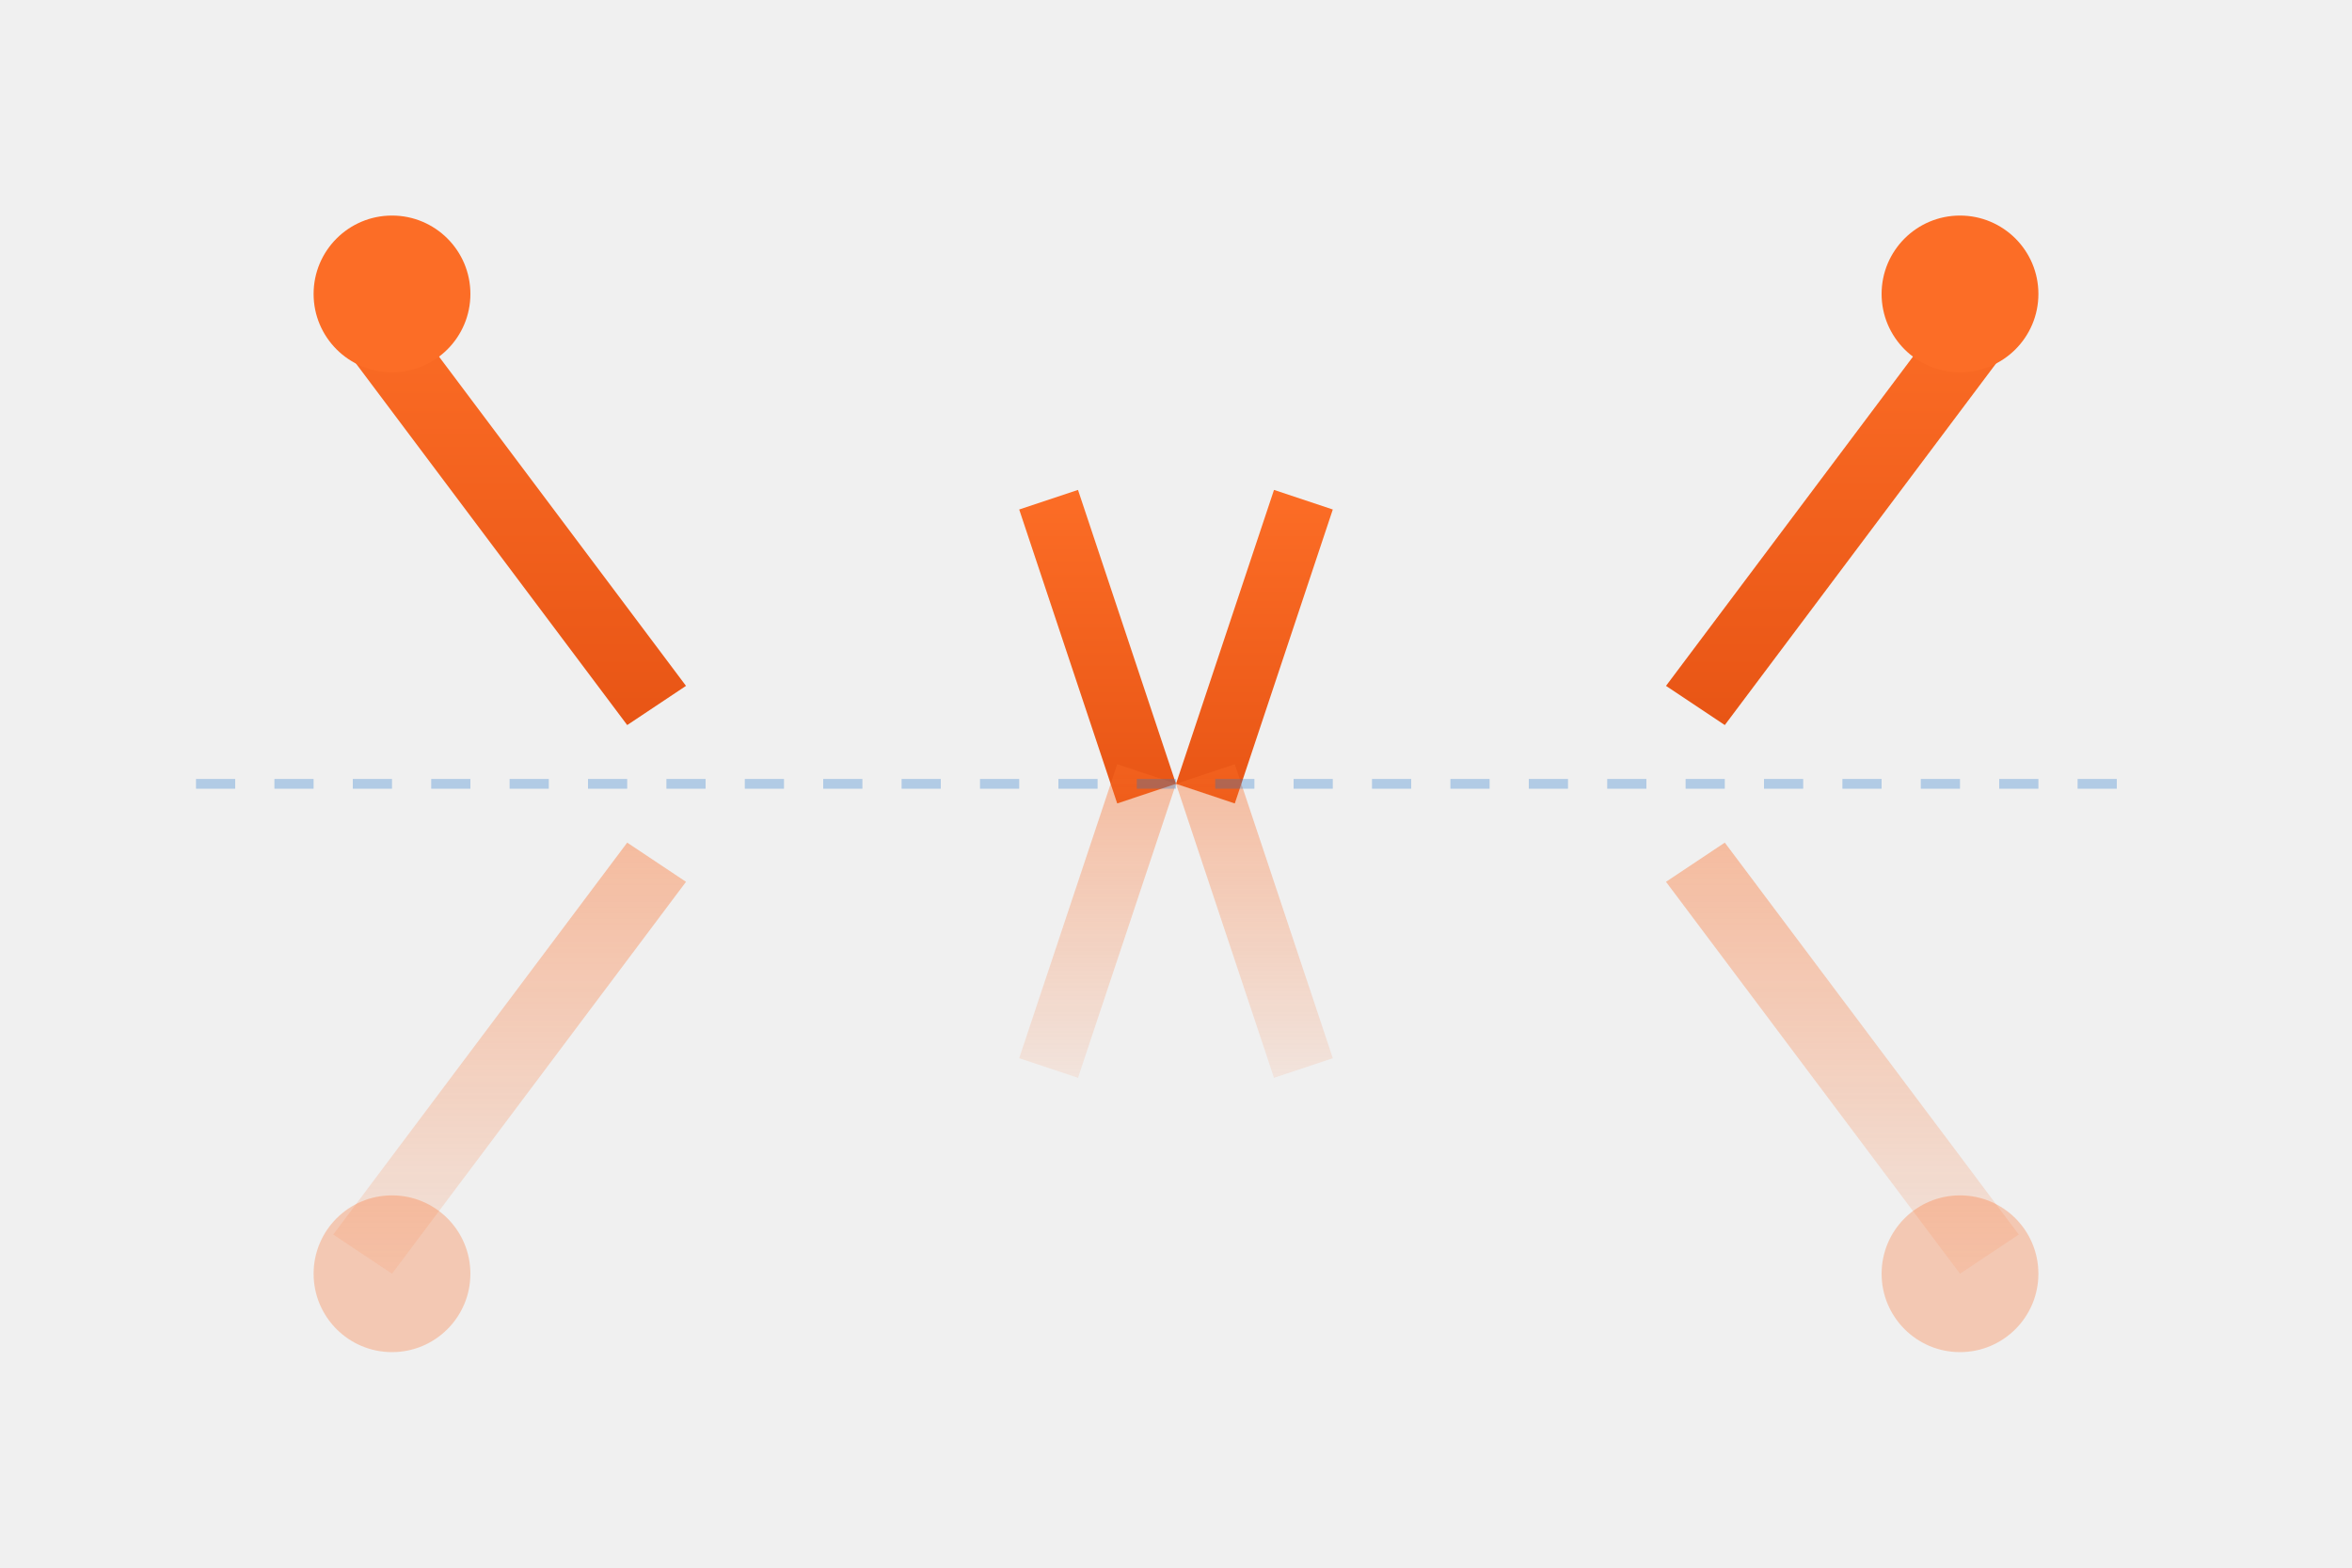
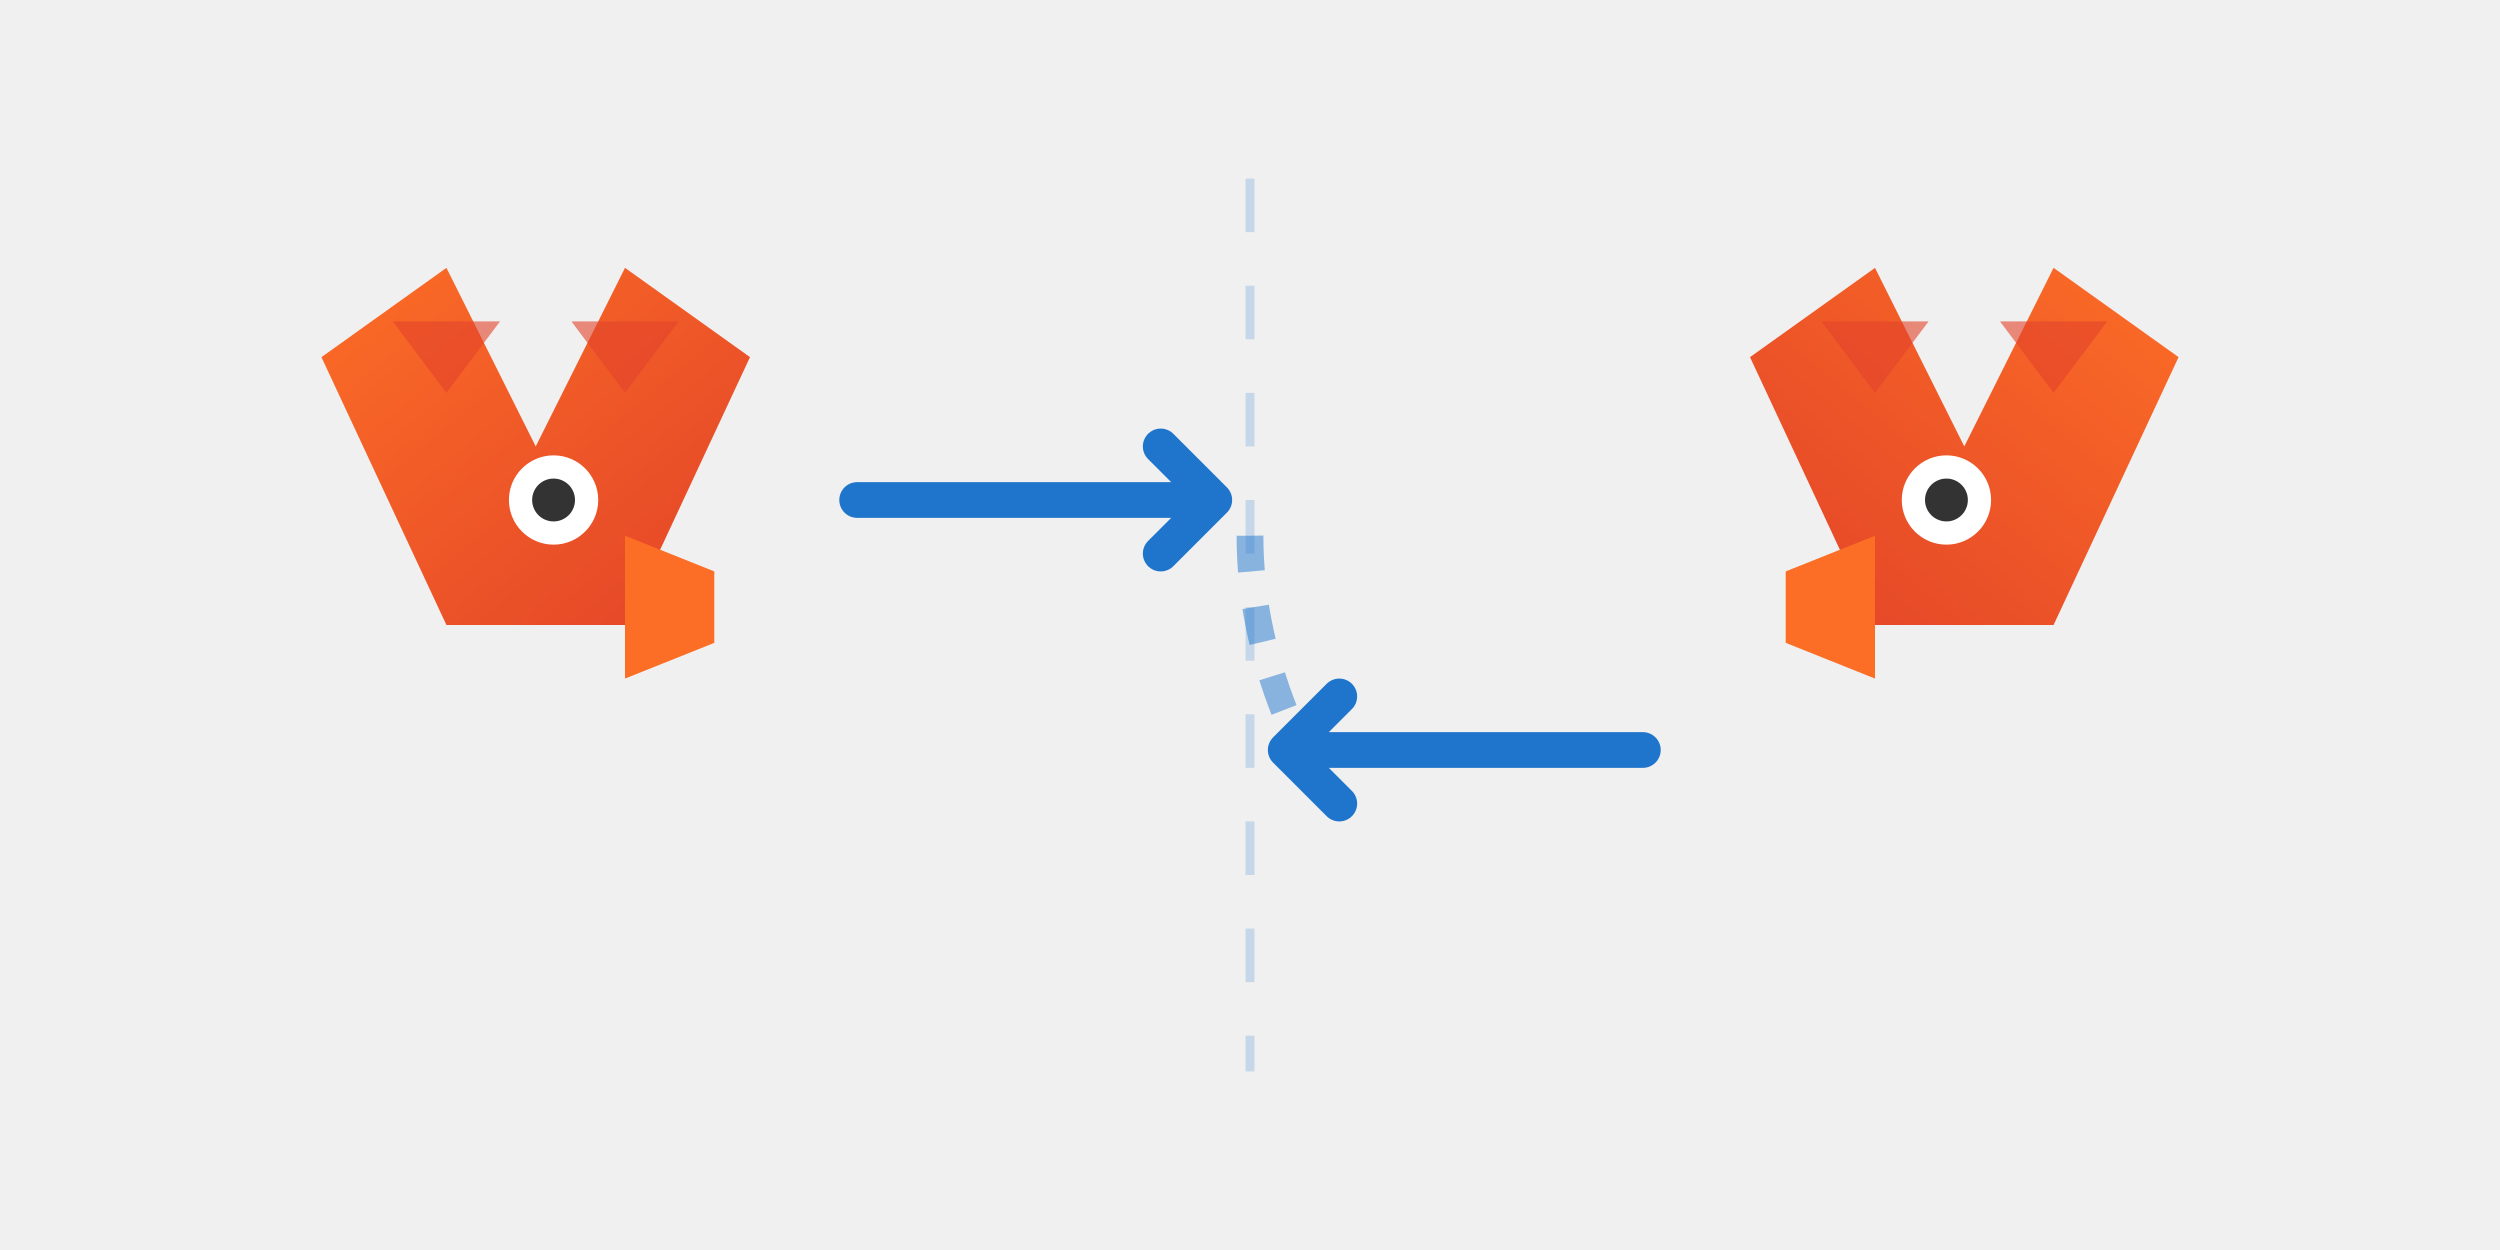
- <svg xmlns="http://www.w3.org/2000/svg" viewBox="0 0 120 80" width="120" height="80">
+ <svg xmlns="http://www.w3.org/2000/svg" viewBox="0 0 140 70" width="140" height="70">
  <defs>
-     <linearGradient id="batonGradient" x1="0%" y1="0%" x2="0%" y2="100%">
+     <linearGradient id="foxGradient" x1="0%" y1="0%" x2="100%" y2="100%">
      <stop offset="0%" style="stop-color:#fc6d26;stop-opacity:1" />
-       <stop offset="100%" style="stop-color:#e85515;stop-opacity:1" />
+       <stop offset="100%" style="stop-color:#e24329;stop-opacity:1" />
    </linearGradient>
-     <linearGradient id="reflectionGradient" x1="0%" y1="0%" x2="0%" y2="100%">
-       <stop offset="0%" style="stop-color:#fc6d26;stop-opacity:0.4" />
-       <stop offset="100%" style="stop-color:#fc6d26;stop-opacity:0.1" />
+     <linearGradient id="foxGradientReflect" x1="100%" y1="0%" x2="0%" y2="100%">
+       <stop offset="0%" style="stop-color:#fc6d26;stop-opacity:1" />
+       <stop offset="100%" style="stop-color:#e24329;stop-opacity:1" />
    </linearGradient>
  </defs>
-   <path d="M 20 15 L 35 35 L 32 37 L 17 17 Z" fill="url(#batonGradient)" />
-   <circle cx="20" cy="15" r="4" fill="#fc6d26" />
-   <path d="M 17 63 L 32 43 L 35 45 L 20 65 Z" fill="url(#reflectionGradient)" />
-   <circle cx="20" cy="65" r="4" fill="#fc6d26" opacity="0.3" />
-   <path d="M 100 15 L 85 35 L 88 37 L 103 17 Z" fill="url(#batonGradient)" />
-   <circle cx="100" cy="15" r="4" fill="#fc6d26" />
-   <path d="M 103 63 L 88 43 L 85 45 L 100 65 Z" fill="url(#reflectionGradient)" />
-   <circle cx="100" cy="65" r="4" fill="#fc6d26" opacity="0.3" />
-   <path d="M 55 25 L 60 40 L 57 41 L 52 26 Z" fill="url(#batonGradient)" />
-   <path d="M 65 25 L 60 40 L 63 41 L 68 26 Z" fill="url(#batonGradient)" />
-   <path d="M 52 54 L 57 39 L 60 40 L 55 55 Z" fill="url(#reflectionGradient)" />
-   <path d="M 68 54 L 63 39 L 60 40 L 65 55 Z" fill="url(#reflectionGradient)" />
-   <line x1="10" y1="40" x2="110" y2="40" stroke="#1f75cb" stroke-width="0.5" opacity="0.3" stroke-dasharray="2,2" />
+   <g id="left-fox">
+     <path d="M 25 35 L 18 20 L 25 15 L 30 25 L 35 15 L 42 20 L 35 35 Z" fill="url(#foxGradient)" />
+     <path d="M 22 18 L 25 22 L 28 18" fill="#e24329" opacity="0.6" />
+     <path d="M 32 18 L 35 22 L 38 18" fill="#e24329" opacity="0.6" />
+     <path d="M 35 30 L 40 32 L 40 36 L 35 38 Z" fill="#fc6d26" />
+     <circle cx="31" cy="28" r="2.5" fill="white" />
+     <circle cx="31" cy="28" r="1.2" fill="#333" />
+   </g>
+   <g id="right-fox">
+     <path d="M 115 35 L 122 20 L 115 15 L 110 25 L 105 15 L 98 20 L 105 35 Z" fill="url(#foxGradientReflect)" />
+     <path d="M 118 18 L 115 22 L 112 18" fill="#e24329" opacity="0.6" />
+     <path d="M 108 18 L 105 22 L 102 18" fill="#e24329" opacity="0.6" />
+     <path d="M 105 30 L 100 32 L 100 36 L 105 38 Z" fill="#fc6d26" />
+     <circle cx="109" cy="28" r="2.5" fill="white" />
+     <circle cx="109" cy="28" r="1.2" fill="#333" />
+   </g>
+   <g id="sync-arrows">
+     <path d="M 48 28 L 68 28 L 65 25 M 68 28 L 65 31" stroke="#1f75cb" stroke-width="2" fill="none" stroke-linecap="round" stroke-linejoin="round" />
+     <path d="M 92 42 L 72 42 L 75 39 M 72 42 L 75 45" stroke="#1f75cb" stroke-width="2" fill="none" stroke-linecap="round" stroke-linejoin="round" />
+     <path d="M 70 30 Q 70 35 72 40" stroke="#1f75cb" stroke-width="1.5" fill="none" opacity="0.5" stroke-dasharray="2,2" />
+   </g>
+   <line x1="70" y1="10" x2="70" y2="60" stroke="#1f75cb" stroke-width="0.5" opacity="0.2" stroke-dasharray="3,3" />
</svg>
